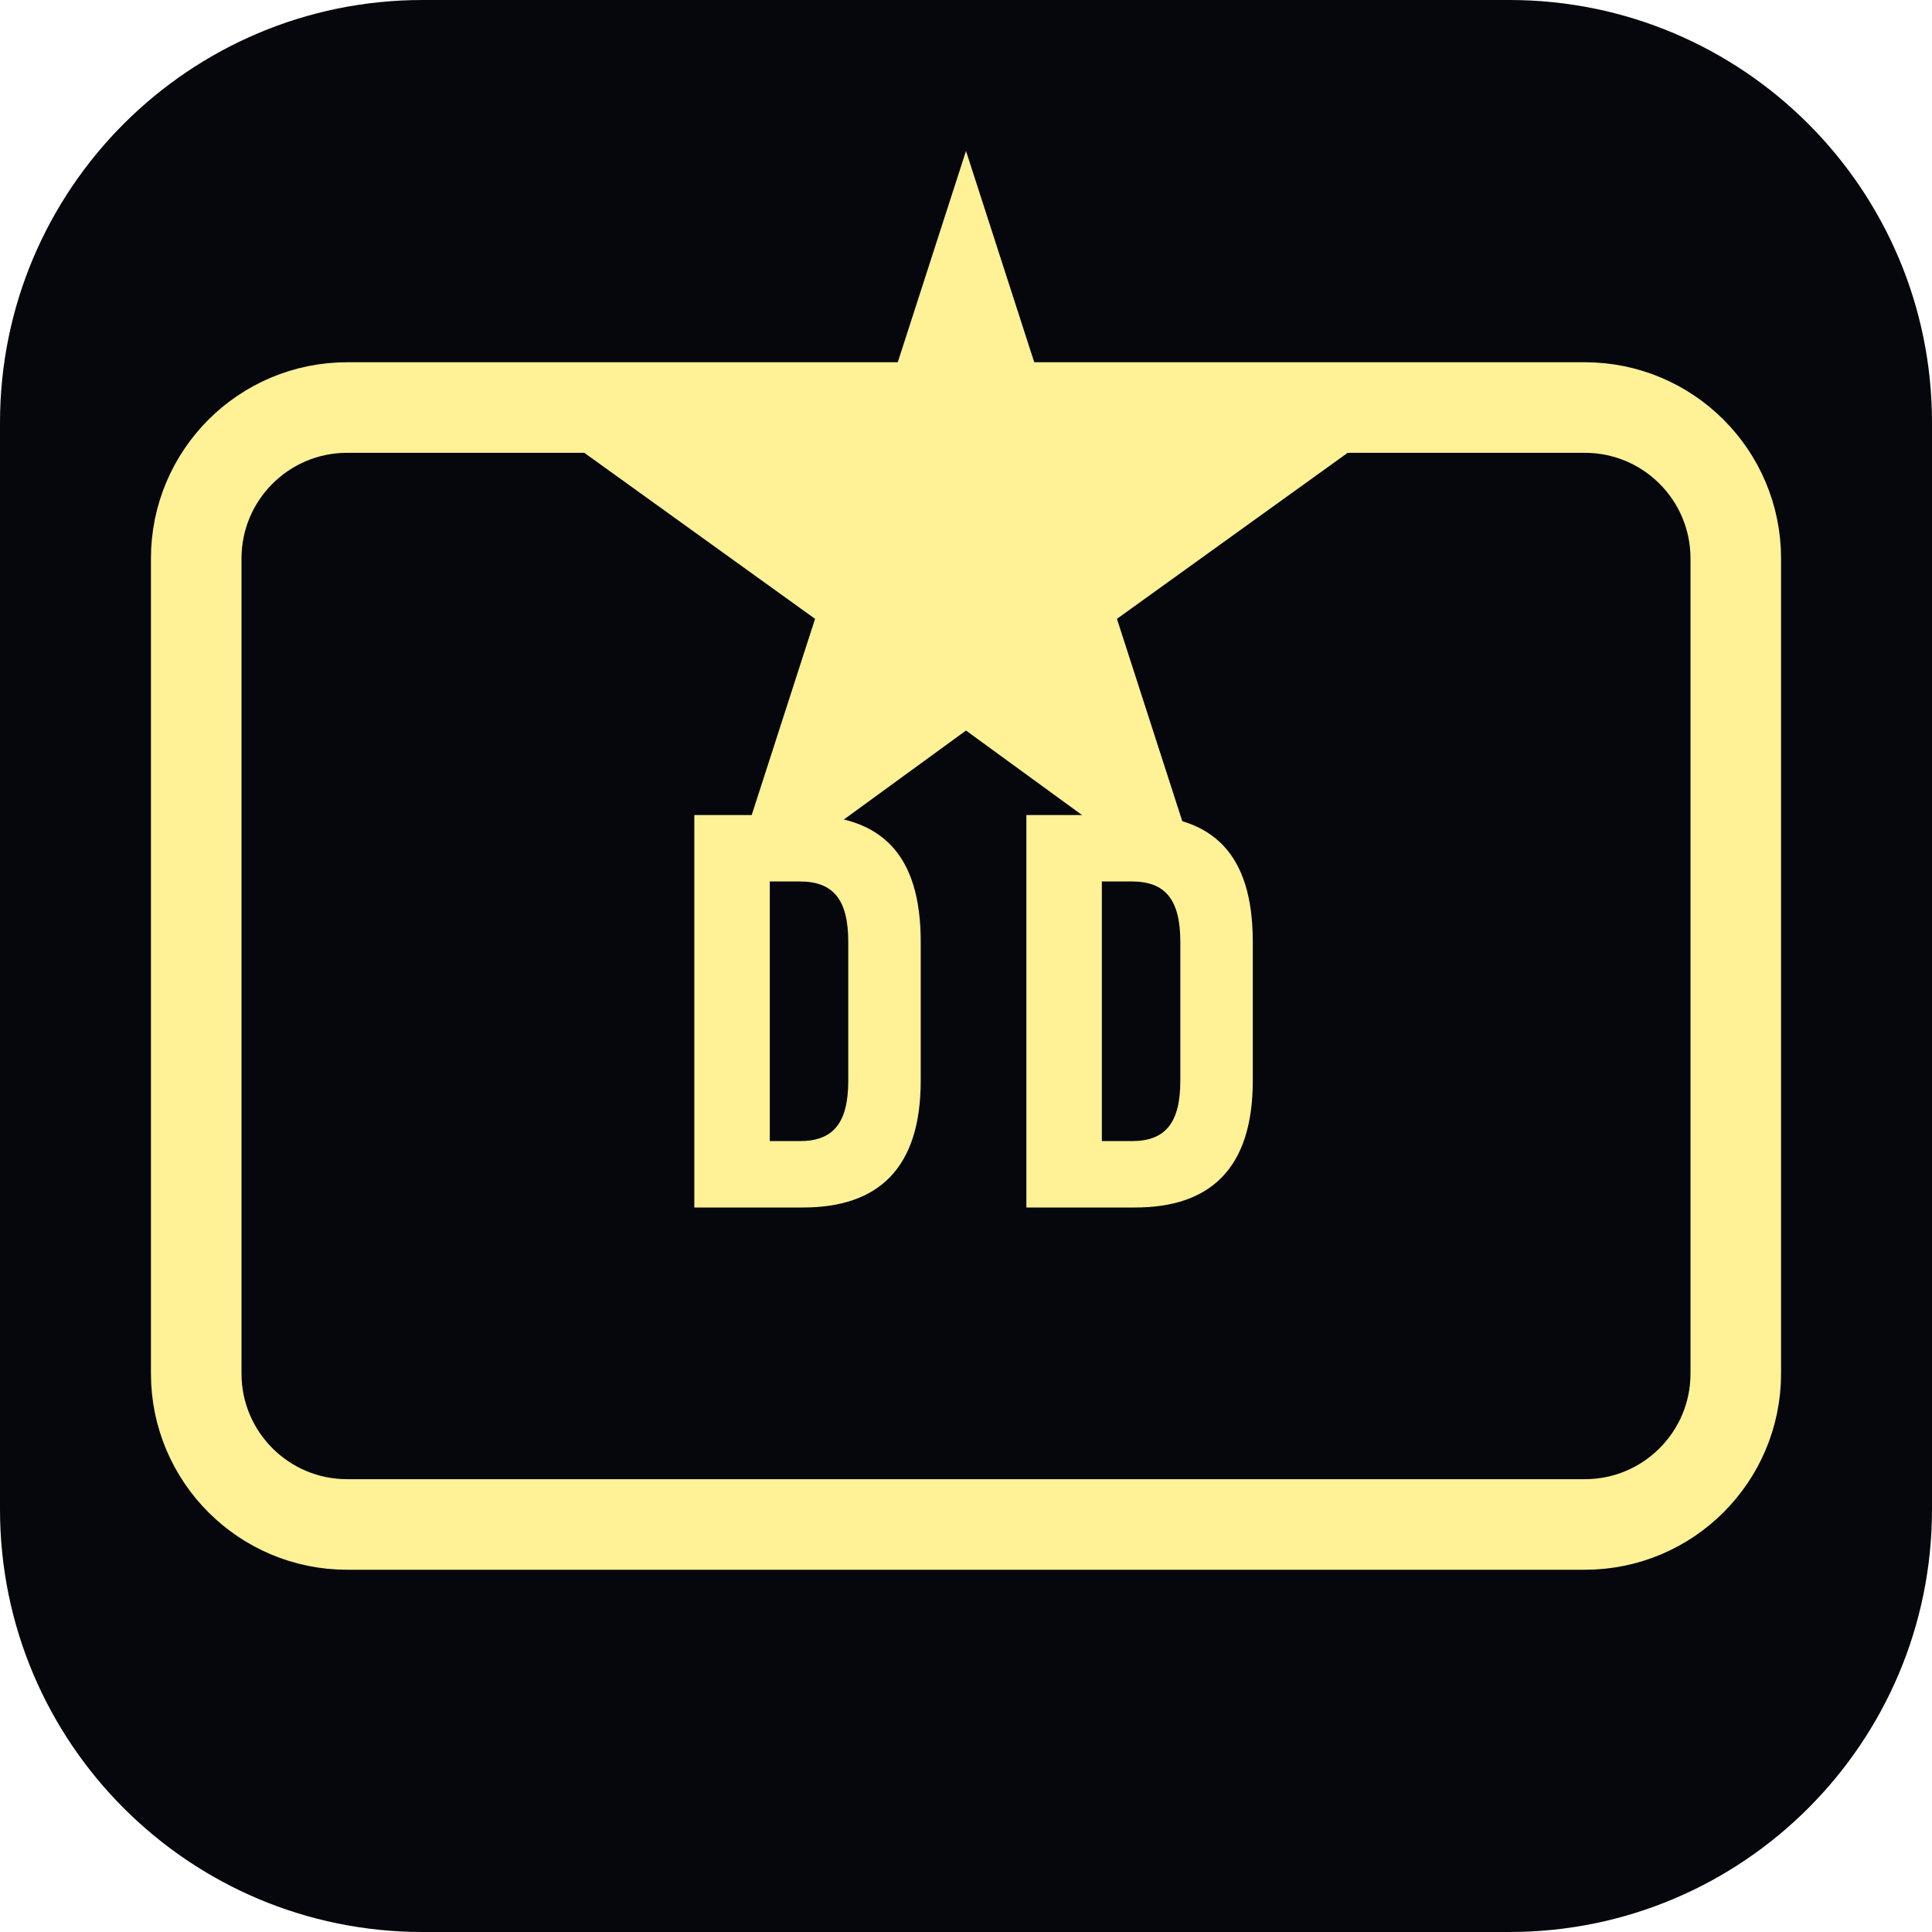
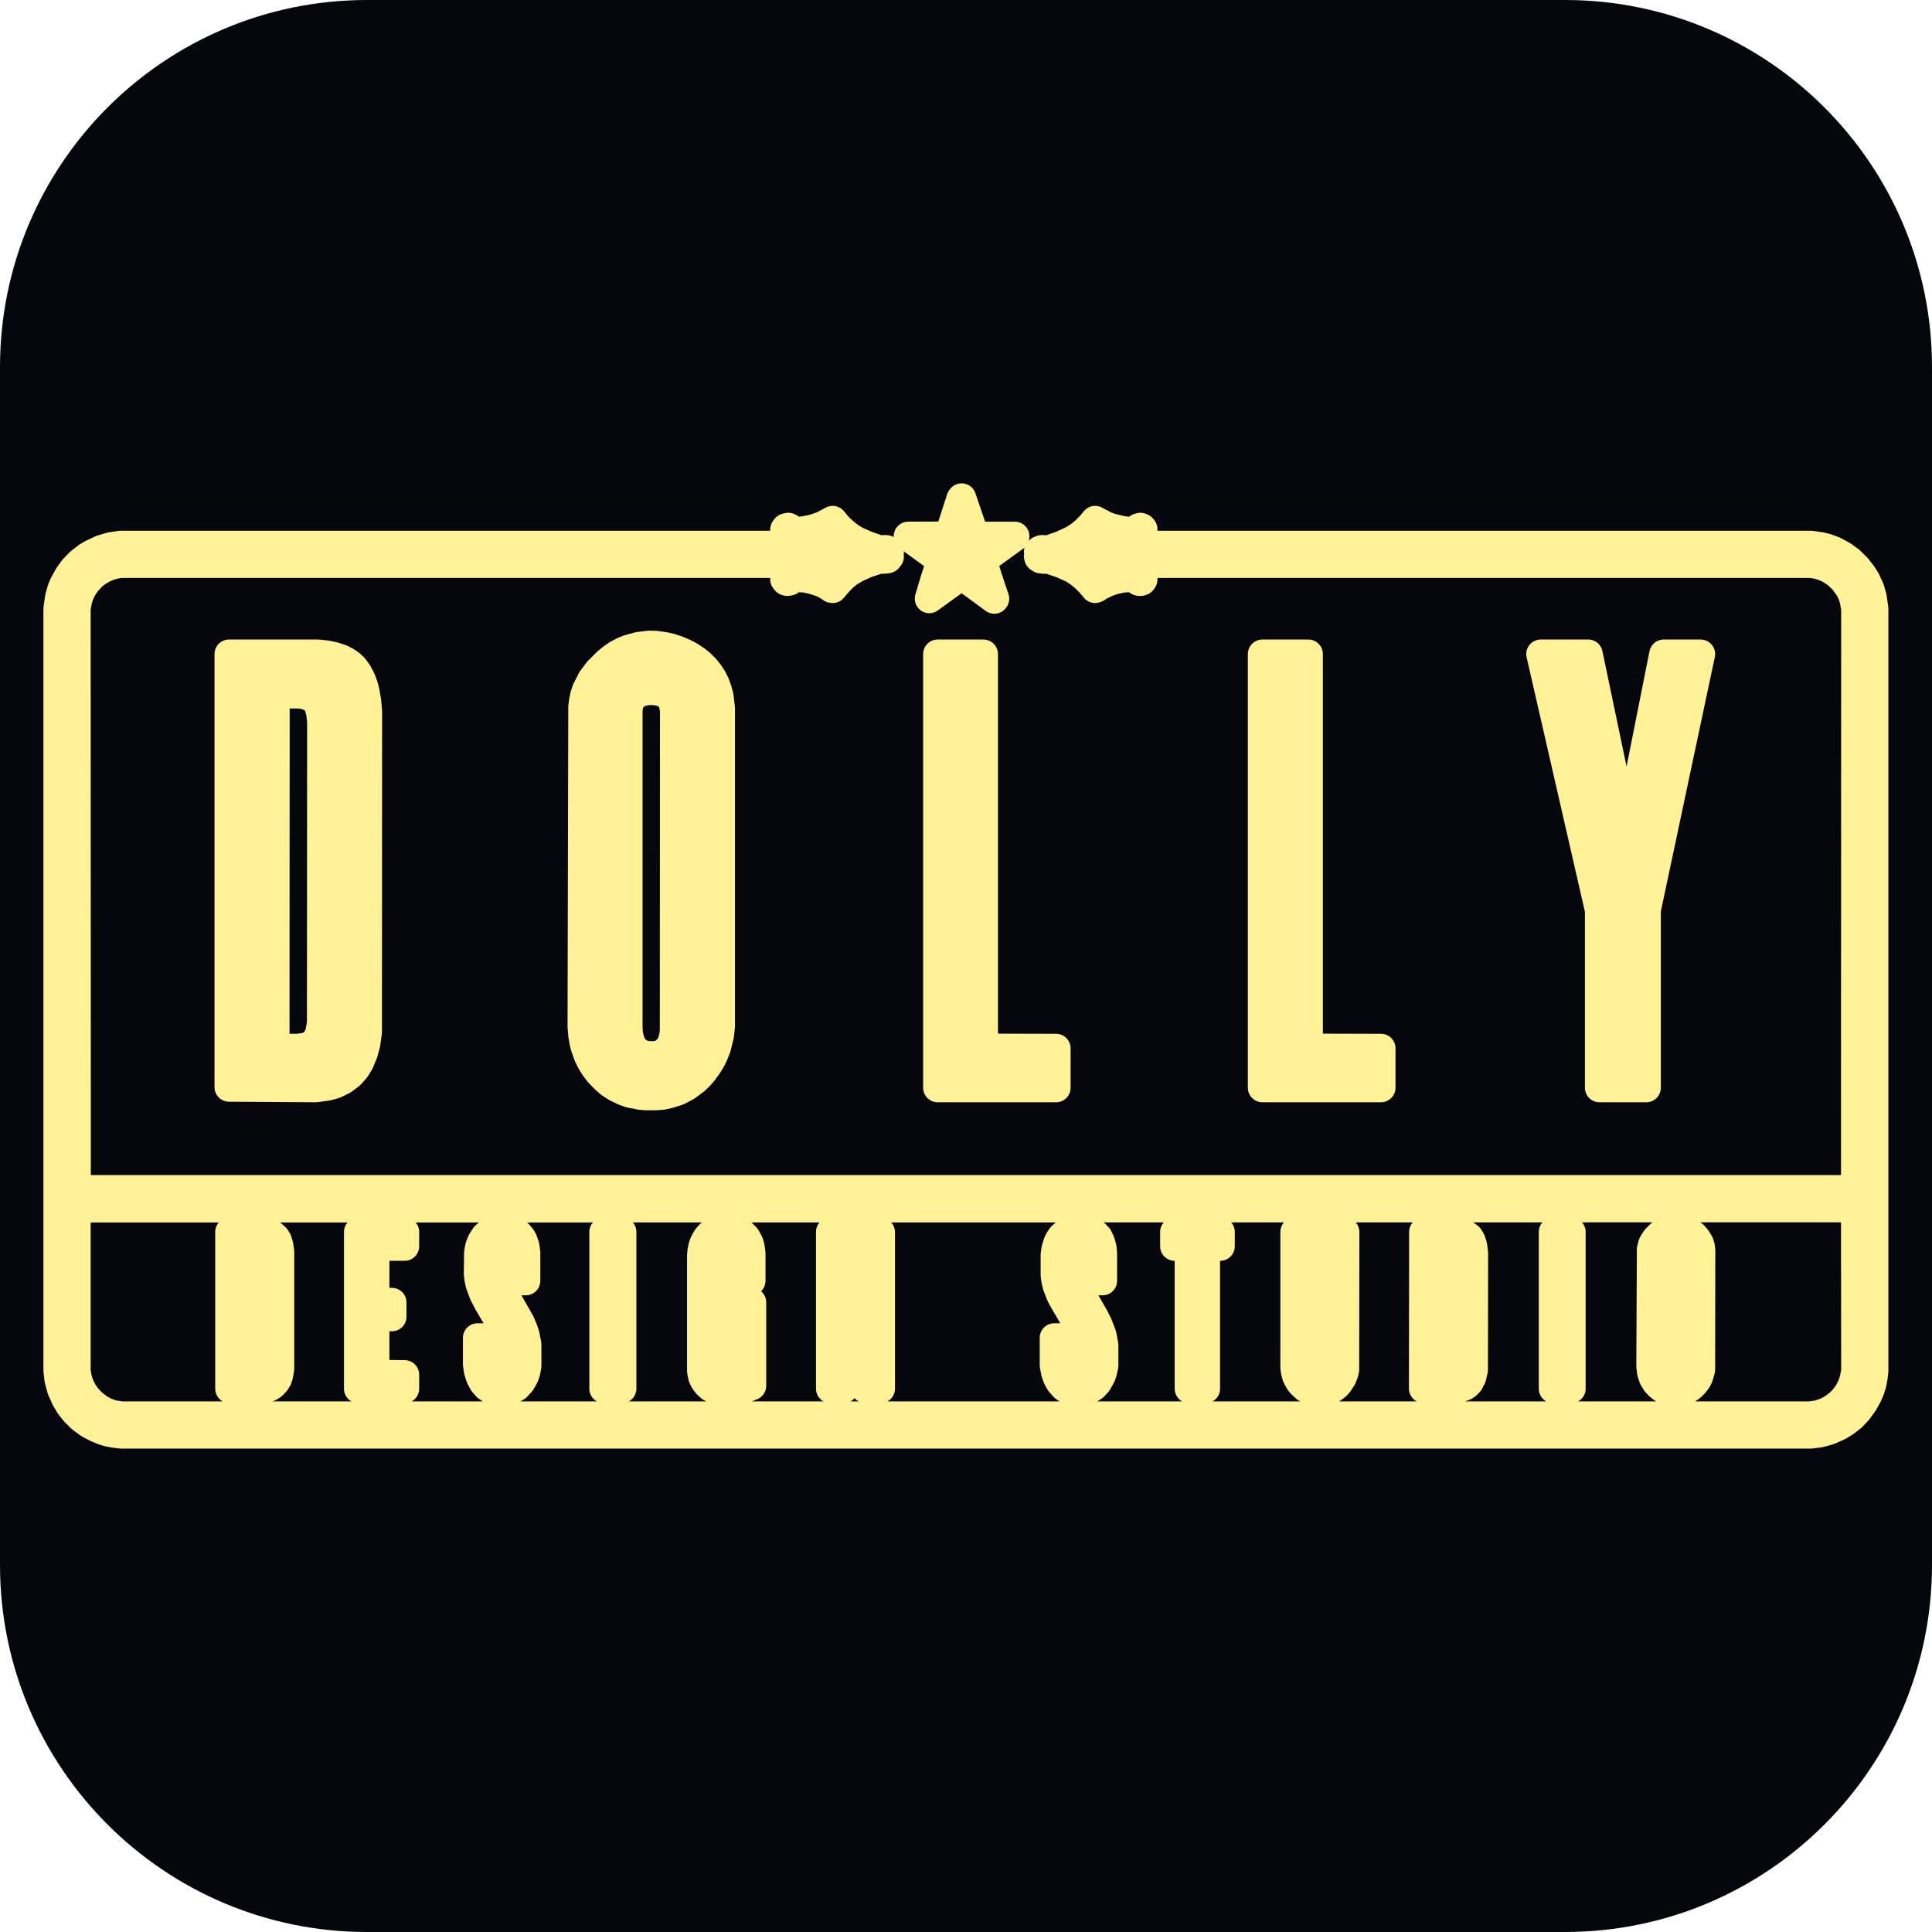
- <svg xmlns="http://www.w3.org/2000/svg" viewBox="0 0 64 64">
-   <rect width="64" height="64" rx="14" fill="#05070C" />
-   <rect x="6.5" y="13.5" width="51" height="37" rx="5" fill="none" stroke="#FFF195" stroke-width="3" />
-   <path fill="#FFF195" d="M32 5l3.1 9.6h10.1l-8.2 5.9 3.1 9.6-8.1-5.9-8.1 5.9 3.1-9.6-8.2-5.9h10.1z" />
-   <path fill="#FFF195" d="M23 40V27h3.6c2.6 0 3.9 1.3 3.9 4.2v4.6c0 2.9-1.4 4.2-3.9 4.2zm2.5-2.2h1c1.1 0 1.6-.6 1.6-2v-4.6c0-1.4-.5-2-1.6-2h-1zM34 40V27h3.6c2.6 0 3.9 1.3 3.9 4.2v4.6c0 2.9-1.4 4.2-3.9 4.2zm2.5-2.2h1c1.1 0 1.6-.6 1.6-2v-4.6c0-1.4-.5-2-1.6-2h-1z" />
+ <svg xmlns="http://www.w3.org/2000/svg" viewBox="0 0 1000 1000">
+   <rect width="1000" height="1000" rx="190" fill="#05070C" />
+   <g transform="translate(30.0 257.7) scale(0.94)" stroke="#FFF195" stroke-width="16" stroke-linejoin="round">
+     <g fill="#FFF195" fill-rule="evenodd">
+       <path d="M823.4 404.2L823.4 490.5L833.2 490.5L833.2 404.2ZM752.0 404.2L751.9 490.4L770.2 490.5L771.6 490.2L774.5 489.1L775.8 488.2L777.1 486.8L778.5 484.1L779.4 480.2L779.5 415.8L779.0 411.9L778.1 409.1L777.0 407.2L775.2 405.8L773.4 404.9L770.0 404.2ZM761.1 412.1L766.2 412.1L768.2 412.8L769.5 413.9L770.1 415.4L770.4 416.9L770.4 477.9L770.0 479.9L769.4 481.1L768.5 482.0L766.5 482.8L761.0 482.6ZM681.1 404.2L681.1 478.9L681.4 481.0L682.1 483.6L683.4 486.1L684.4 487.5L687.2 490.1L689.4 491.2L692.0 492.0L697.6 492.0L699.9 491.4L701.6 490.5L703.4 489.2L705.0 487.6L707.1 484.4L708.1 481.8L708.5 480.0L708.6 404.2L699.5 404.2L699.5 479.8L699.1 481.5L698.2 483.0L697.4 483.8L696.0 484.2L693.9 484.2L692.2 483.6L691.0 482.4L690.2 480.1L690.2 404.2ZM614.9 404.2L614.9 412.1L622.9 412.2L622.9 490.5L631.9 490.5L631.9 412.2L640.0 412.1L640.0 404.2ZM425.4 404.2L425.4 490.5L432.6 490.5L432.8 432.8L433.0 432.9L444.6 490.4L452.9 490.5L452.9 404.4L445.6 404.2L445.6 452.6L445.4 452.8L445.1 452.4L435.5 404.4ZM300.6 404.2L300.6 490.5L310.5 490.5L310.5 404.2ZM165.5 404.2L165.5 490.5L190.9 490.5L190.9 482.8L174.5 482.6L174.5 451.1L174.8 450.9L183.9 450.9L183.9 443.0L174.5 442.9L174.5 412.4L174.8 412.1L190.9 412.1L190.9 404.2ZM94.6 404.2L94.6 490.5L112.9 490.5L115.9 489.8L117.4 489.0L118.2 488.4L119.9 486.6L120.9 484.9L121.5 483.1L122.1 479.5L122.1 415.0L121.6 411.6L120.8 409.0L119.9 407.5L117.8 405.6L115.6 404.8L112.6 404.2ZM103.8 412.1L108.9 412.1L111.1 412.9L111.9 413.5L112.5 414.5L112.9 415.8L113.1 417.9L113.1 476.9L112.8 479.6L112.1 481.0L110.8 482.2L109.1 482.8L103.6 482.6ZM561.1 402.6L559.4 402.9L557.2 403.5L554.8 404.9L552.6 406.9L551.5 408.5L550.6 410.2L549.5 413.9L549.1 416.8L549.1 428.1L549.5 430.8L550.2 433.8L552.2 438.9L554.4 442.9L563.5 458.4L565.9 463.6L566.8 466.6L567.1 469.0L567.0 477.5L566.8 478.8L565.9 480.9L564.9 482.0L564.1 482.5L563.0 482.9L561.0 482.9L559.8 482.5L558.8 481.9L558.1 481.2L557.1 479.5L556.5 476.8L556.5 462.5L548.6 462.5L548.6 477.8L549.4 481.8L550.4 484.5L551.8 487.0L554.1 489.6L555.4 490.5L558.4 491.8L560.4 492.1L563.9 492.1L567.5 491.1L570.4 489.2L572.4 487.0L574.5 483.2L575.2 481.1L575.9 477.8L575.9 466.5L574.9 461.1L572.6 455.1L570.4 450.8L561.4 435.2L559.5 431.2L558.8 428.9L558.1 425.4L558.2 415.8L558.6 414.0L559.4 412.4L560.4 411.2L561.8 410.6L564.0 410.8L565.2 411.4L566.2 412.5L566.9 414.1L567.2 416.9L567.2 431.1L575.2 431.1L575.2 416.0L574.9 412.9L574.1 410.0L572.8 407.2L571.1 405.4L569.4 404.1L566.5 403.0L564.1 402.6ZM367.4 402.6L362.9 403.5L360.5 404.6L359.1 405.6L357.4 407.5L356.0 409.9L355.1 412.4L354.6 414.9L354.4 417.4L354.4 480.8L355.0 483.9L356.0 486.0L357.4 487.9L359.5 489.8L361.8 491.0L364.5 491.9L366.1 492.1L370.8 492.1L374.2 491.6L377.1 490.9L382.0 488.9L382.0 443.0L368.4 443.0L368.4 450.9L372.9 451.0L372.9 483.5L371.8 484.0L370.5 484.2L367.2 484.2L366.4 484.0L365.2 483.4L364.5 482.6L363.8 481.1L363.5 480.0L363.5 416.1L364.4 413.1L364.9 412.4L366.1 411.2L367.9 410.6L369.8 410.6L370.6 410.9L371.6 411.5L372.5 412.5L373.0 413.5L373.6 416.6L373.6 431.1L381.6 431.1L381.6 415.8L381.1 412.4L380.4 410.1L378.8 407.2L376.6 405.0L375.1 404.0L372.6 403.0L370.4 402.6ZM243.5 402.6L240.8 403.1L237.5 404.6L235.2 406.6L233.2 409.8L232.2 412.5L231.6 415.8L231.5 427.5L231.8 429.9L232.4 432.8L234.4 438.2L237.0 443.2L245.5 457.6L247.5 461.6L248.4 463.9L249.4 467.8L249.6 470.2L249.6 475.0L249.4 477.8L248.5 480.5L247.1 482.1L246.2 482.6L245.4 482.9L242.9 482.8L241.5 482.1L240.2 480.9L239.2 478.6L238.9 476.4L238.9 462.5L231.0 462.5L231.0 477.2L231.5 480.6L232.6 484.1L234.2 487.1L236.2 489.4L238.0 490.6L240.8 491.8L242.8 492.1L246.2 492.1L249.6 491.2L252.6 489.4L254.9 486.9L256.8 483.6L257.6 481.2L258.2 478.1L258.2 466.0L257.2 461.0L256.2 458.0L254.6 454.2L243.4 434.5L241.9 431.1L240.9 427.6L240.5 425.0L240.6 416.0L241.4 413.1L242.2 411.8L243.0 411.1L244.2 410.6L245.9 410.6L247.5 411.2L248.5 412.2L249.0 413.2L249.6 416.4L249.6 431.1L257.6 431.1L257.6 415.5L257.1 412.0L256.1 409.0L255.2 407.4L253.2 405.1L252.0 404.2L249.4 403.1L246.5 402.6ZM889.9 402.5L888.1 402.8L885.8 403.5L883.9 404.5L882.4 405.6L880.1 407.9L878.9 409.6L878.1 411.1L877.4 413.8L877.1 478.2L877.5 481.5L878.5 484.5L880.0 487.0L882.1 489.2L883.9 490.5L886.9 491.8L888.9 492.1L892.9 492.1L894.8 491.8L897.0 490.9L899.2 489.4L901.1 487.5L902.4 485.8L903.4 483.9L904.5 480.1L904.6 414.4L904.4 412.6L903.8 410.5L902.2 407.9L900.6 406.1L898.8 404.8L895.9 403.4L892.9 402.6ZM889.8 411.5L892.1 411.5L893.9 412.1L895.1 413.5L895.5 414.6L895.5 480.0L895.1 481.5L894.4 482.9L893.4 483.8L892.1 484.2L889.9 484.2L888.1 483.5L886.9 482.0L886.2 479.6L886.2 414.9L886.9 413.1L887.8 412.2ZM816.5 86.0L848.8 227.0L848.8 324.8L874.6 324.8L874.6 226.9L904.5 86.0L884.2 86.0L864.4 185.6L864.1 186.0L863.6 186.0L863.4 185.4L842.6 86.0ZM663.2 86.0L663.2 324.8L728.5 324.8L728.5 303.1L688.5 303.0L688.5 86.0ZM484.4 86.0L484.4 324.8L549.6 324.8L549.6 303.1L509.6 303.0L509.6 86.0ZM94.2 86.0L94.2 324.5L142.0 324.8L148.5 323.9L152.4 322.8L156.9 320.6L160.9 317.6L163.9 314.2L166.1 310.6L168.2 305.5L169.5 300.6L170.4 294.2L170.5 117.9L170.0 112.0L169.0 106.4L168.4 104.0L166.9 99.9L165.1 96.5L163.0 93.6L160.9 91.6L158.5 90.0L155.8 88.6L152.1 87.4L148.0 86.5L143.2 86.0ZM119.6 107.9L133.5 108.0L136.8 108.6L139.6 109.9L140.9 110.8L142.2 112.1L143.4 113.9L144.6 117.9L145.2 123.0L145.1 289.2L144.2 294.4L143.6 296.2L142.1 298.9L140.5 300.5L138.4 301.8L135.8 302.6L131.8 303.1L119.5 303.0ZM325.6 81.1L319.8 81.8L314.0 83.4L311.6 84.4L308.1 86.2L305.5 88.0L302.5 90.4L297.4 95.5L293.9 100.2L291.0 106.0L290.1 108.6L289.4 112.0L289.0 115.0L288.6 291.0L289.0 295.9L289.6 299.5L290.4 302.5L292.0 307.0L293.9 310.8L295.9 313.9L298.0 316.6L301.5 320.2L304.2 322.5L307.5 324.6L311.6 326.6L314.9 327.8L321.0 329.0L323.9 329.2L329.4 329.2L333.0 328.9L336.2 328.2L341.5 326.5L346.2 324.0L351.0 320.4L353.8 317.6L355.8 315.2L358.1 311.9L359.8 309.1L361.1 306.4L362.6 302.6L364.2 296.1L364.8 290.9L364.8 115.9L364.0 109.2L363.2 106.2L361.9 102.5L360.4 99.5L358.5 96.6L356.4 94.0L353.8 91.4L351.6 89.6L347.9 87.1L344.6 85.4L341.1 83.9L337.2 82.6L334.0 81.9L329.2 81.2ZM325.4 106.1L328.2 106.1L331.6 106.6L334.0 107.5L335.9 108.8L337.4 110.4L338.5 112.4L339.2 115.0L339.5 117.5L339.4 294.0L338.9 297.2L338.1 299.9L337.2 301.8L336.2 303.2L333.6 305.6L331.5 306.6L328.5 307.2L324.5 307.1L321.6 306.4L319.1 305.0L317.4 303.4L316.0 301.4L314.8 298.2L314.1 295.1L313.9 291.6L313.9 117.5L314.1 114.9L314.9 112.2L315.9 110.5L317.5 108.8L318.8 107.9L320.6 107.0L323.1 106.4ZM479.6 55.8ZM3.2 47.8L2.1 50.5L0.9 54.8L0.0 61.0L0.0 480.6L0.6 485.6L2.0 490.8L4.4 496.1L6.6 499.8L9.6 503.5L13.0 506.8L17.2 509.9L21.4 512.1L24.8 513.5L27.6 514.4L31.4 515.1L34.9 515.5L965.0 515.5L970.0 514.9L975.1 513.5L980.5 511.1L984.1 508.9L987.8 506.0L991.1 502.5L994.2 498.2L996.5 494.1L997.9 490.8L998.8 487.9L999.5 484.1L999.9 480.6L999.9 61.0L999.0 54.8L997.8 50.5L995.4 45.2L993.6 42.4L990.5 38.4L986.6 34.6L982.9 31.9L978.0 29.2L973.6 27.6L970.8 26.9L965.4 26.1L597.5 26.1L597.4 17.2L596.8 16.5L596.0 16.2L595.0 16.5L594.4 17.1L594.2 18.1L594.0 18.4L589.4 18.4L586.1 18.0L579.4 16.4L576.2 15.1L571.1 12.4L568.8 15.2L565.5 18.5L562.4 21.0L558.9 23.2L552.9 26.0L544.4 29.0L543.0 28.5L541.6 28.5L540.6 28.9L539.9 29.6L540.0 30.1L564.0 30.1L564.2 28.2L567.5 28.2L568.0 28.5L567.9 34.0L564.2 34.0L564.1 32.2L539.9 32.2L540.1 32.9L541.2 33.6L543.2 33.8L543.9 33.4L544.5 33.4L553.2 36.4L558.9 39.0L562.2 41.1L565.5 43.8L568.5 46.8L571.1 49.9L571.9 49.6L574.0 48.2L578.4 46.2L581.4 45.2L586.0 44.2L590.9 43.8L594.1 43.8L594.2 44.8L594.9 45.8L595.5 46.0L596.2 46.0L596.8 45.8L597.4 45.0L597.5 36.1L965.4 36.1L968.6 36.6L972.1 37.6L975.5 39.1L979.4 41.6L983.1 45.1L986.4 49.6L987.9 52.6L989.0 55.9L989.9 60.9L989.8 380.9L10.1 380.9L10.0 60.9L10.8 56.4L11.8 53.2L12.8 51.0L13.9 49.0L16.0 46.0L19.0 42.9L20.5 41.6L24.4 39.1L27.8 37.6L31.2 36.6L34.5 36.1L400.1 36.1L400.2 44.9L400.9 45.8L401.5 46.0L402.8 45.8L403.4 44.9L403.6 43.8L406.8 43.8L411.8 44.2L415.9 45.1L419.0 46.1L421.8 47.2L425.0 49.0L426.0 49.8L426.6 49.9L430.0 45.9L432.8 43.2L435.2 41.2L439.2 38.8L444.8 36.2L453.2 33.4L453.8 33.4L454.5 33.8L456.5 33.6L457.0 33.4L457.8 32.4L433.6 32.2L433.6 33.6L433.4 34.0L429.9 34.0L429.9 28.4L433.4 28.2L433.6 28.6L433.8 30.1L457.8 30.1L457.8 29.5L456.9 28.8L456.1 28.5L454.6 28.5L453.8 29.0L453.4 29.0L445.1 26.1L439.2 23.5L436.0 21.5L432.8 19.0L429.6 16.0L426.6 12.4L420.9 15.4L416.2 17.0L411.5 18.0L408.2 18.4L403.6 18.4L403.4 17.2L402.8 16.5L402.2 16.2L400.9 16.5L400.2 17.4L400.1 26.1L34.5 26.1L29.1 26.9L24.0 28.4L18.9 30.8L16.2 32.4L12.2 35.5L8.6 39.2L6.0 42.8ZM10.0 391.0L989.8 390.9L989.9 480.8L989.1 485.2L987.8 489.2L985.8 493.0L982.9 496.8L981.1 498.5L978.5 500.6L976.1 502.1L973.6 503.4L969.6 504.8L965.1 505.5L34.8 505.5L30.2 504.8L26.2 503.4L22.5 501.4L18.8 498.5L15.6 495.1L13.4 491.8L11.6 488.0L10.5 484.1L10.0 480.8Z" />
+       <path d="M468.2 21.1L469.1 22.0L482.6 31.8L486.1 34.8L486.1 35.2L482.8 45.4L479.8 55.5L497.6 42.6L515.6 55.8L515.8 55.5L512.0 44.2L509.0 34.4L526.9 21.4L526.9 21.1L504.8 21.1L497.6 0.0L497.2 0.5L490.6 21.0Z" />
+     </g>
+   </g>
</svg>
